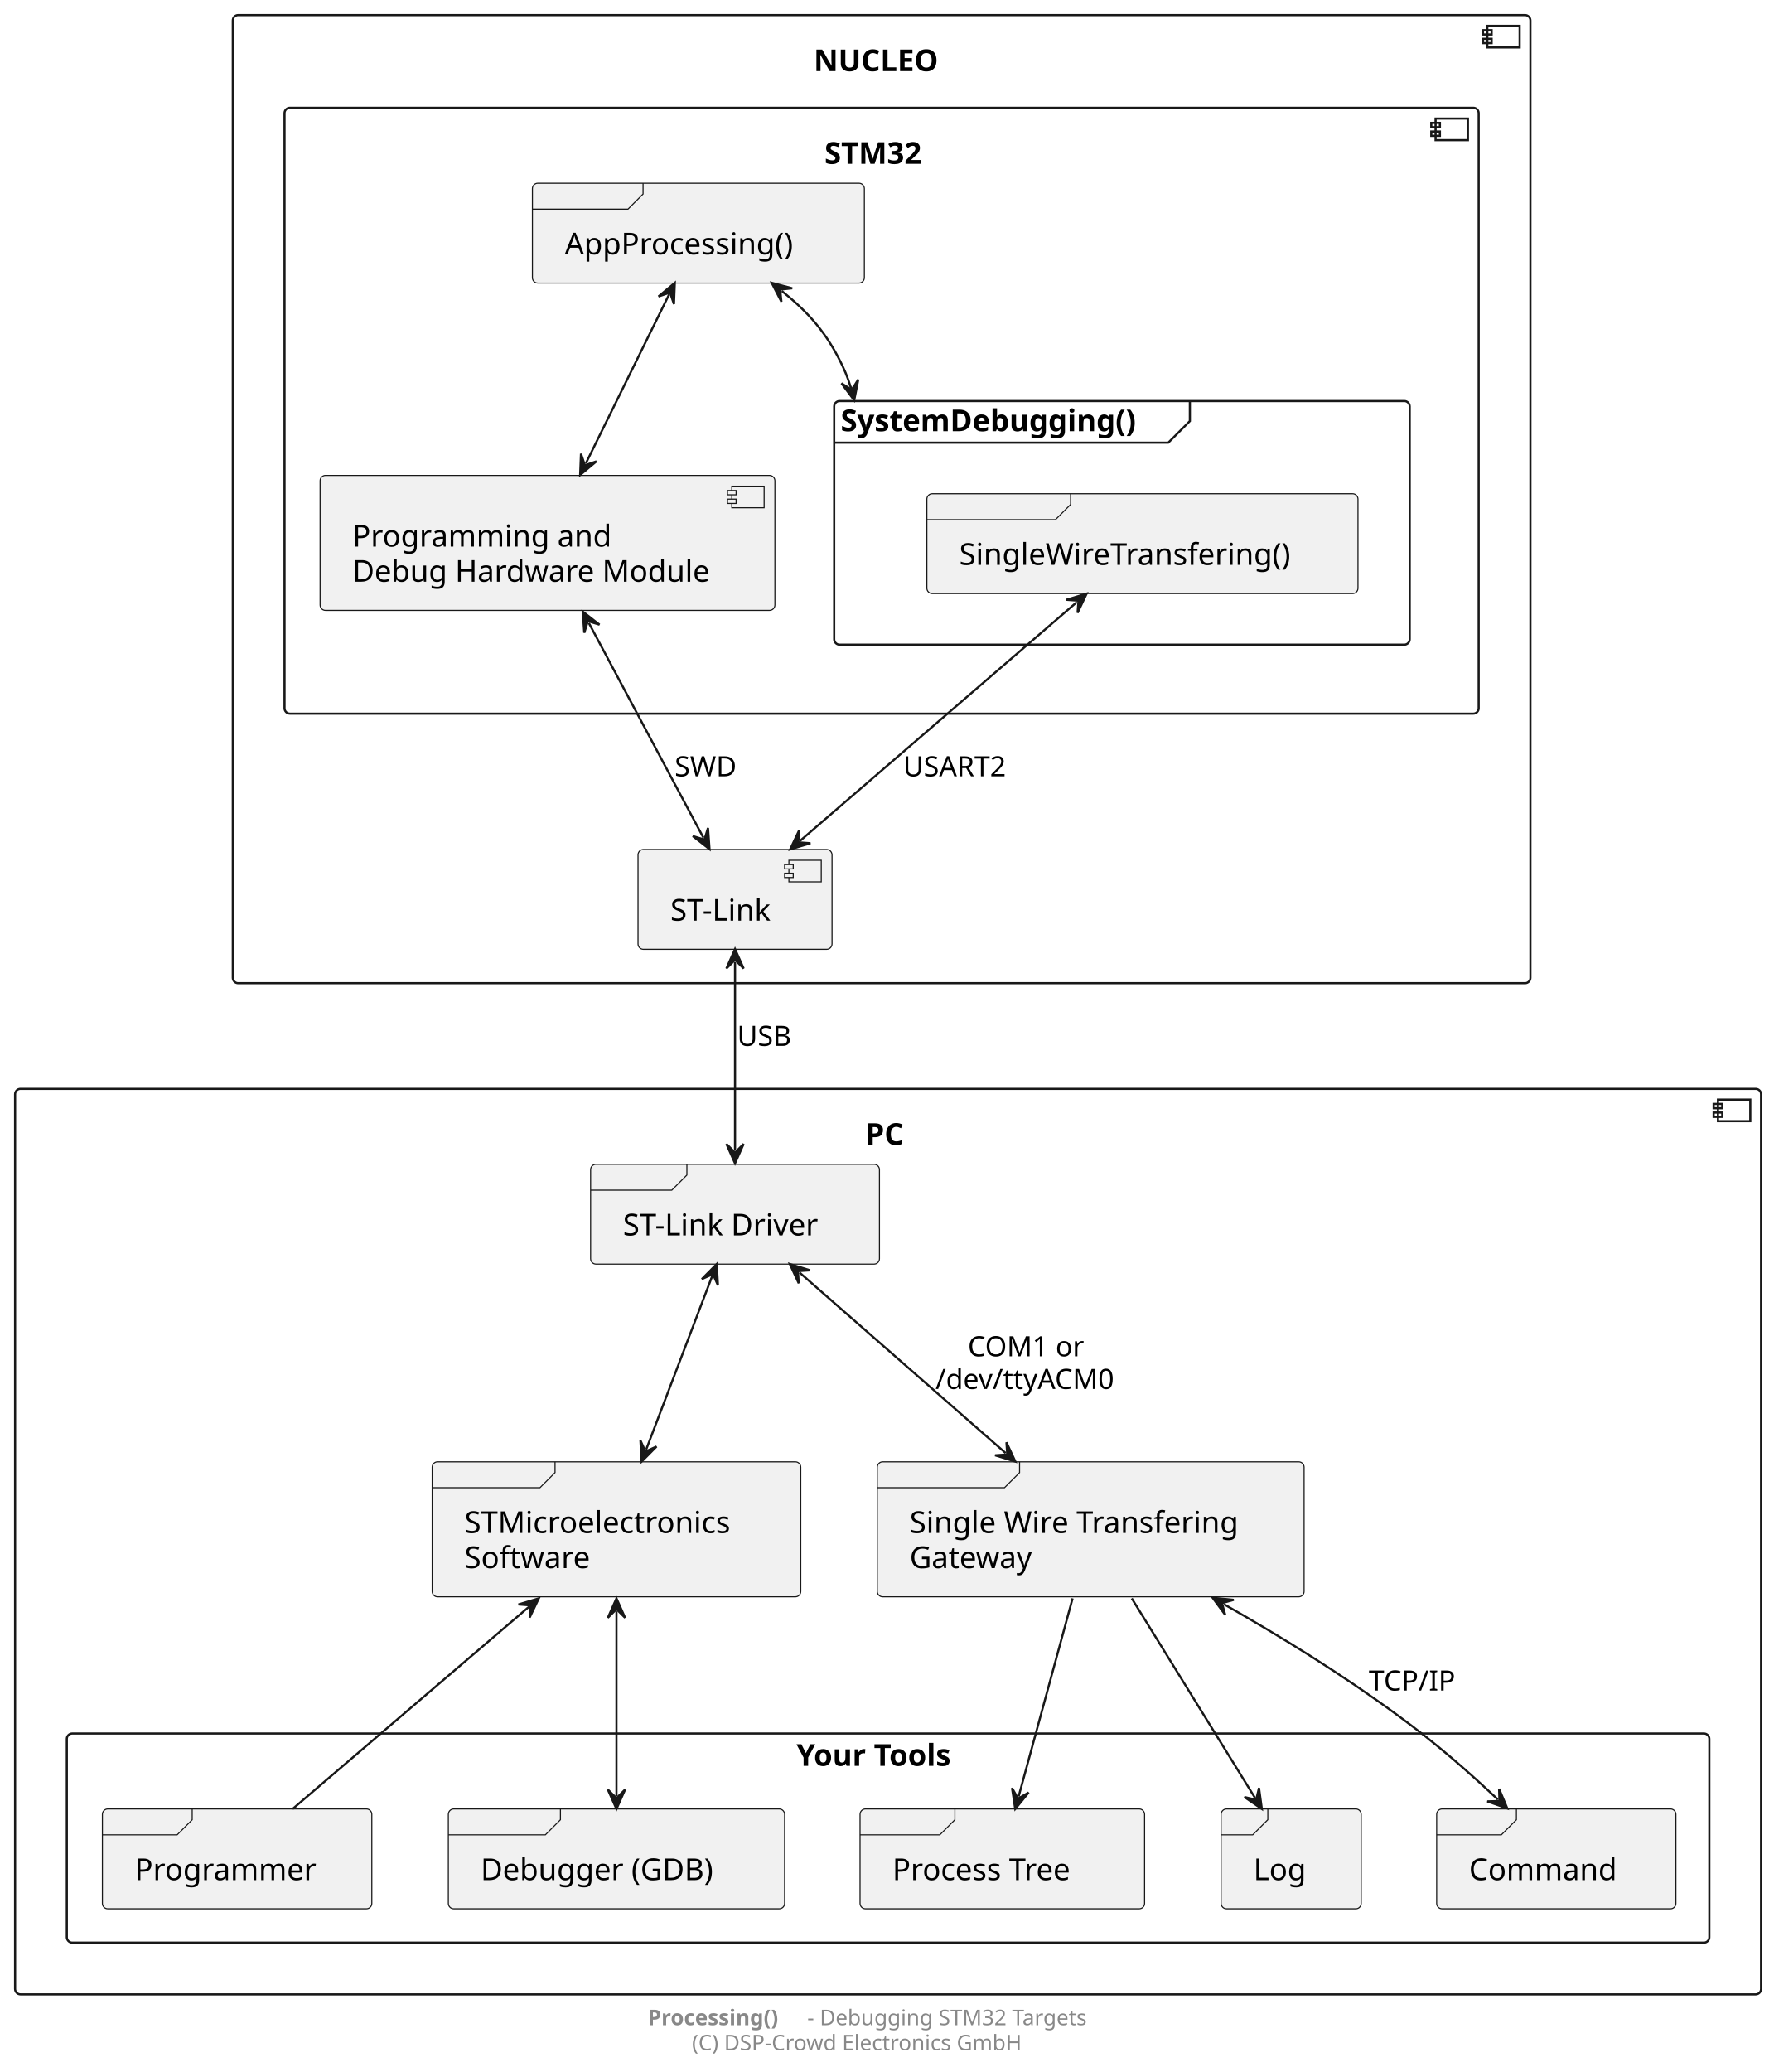
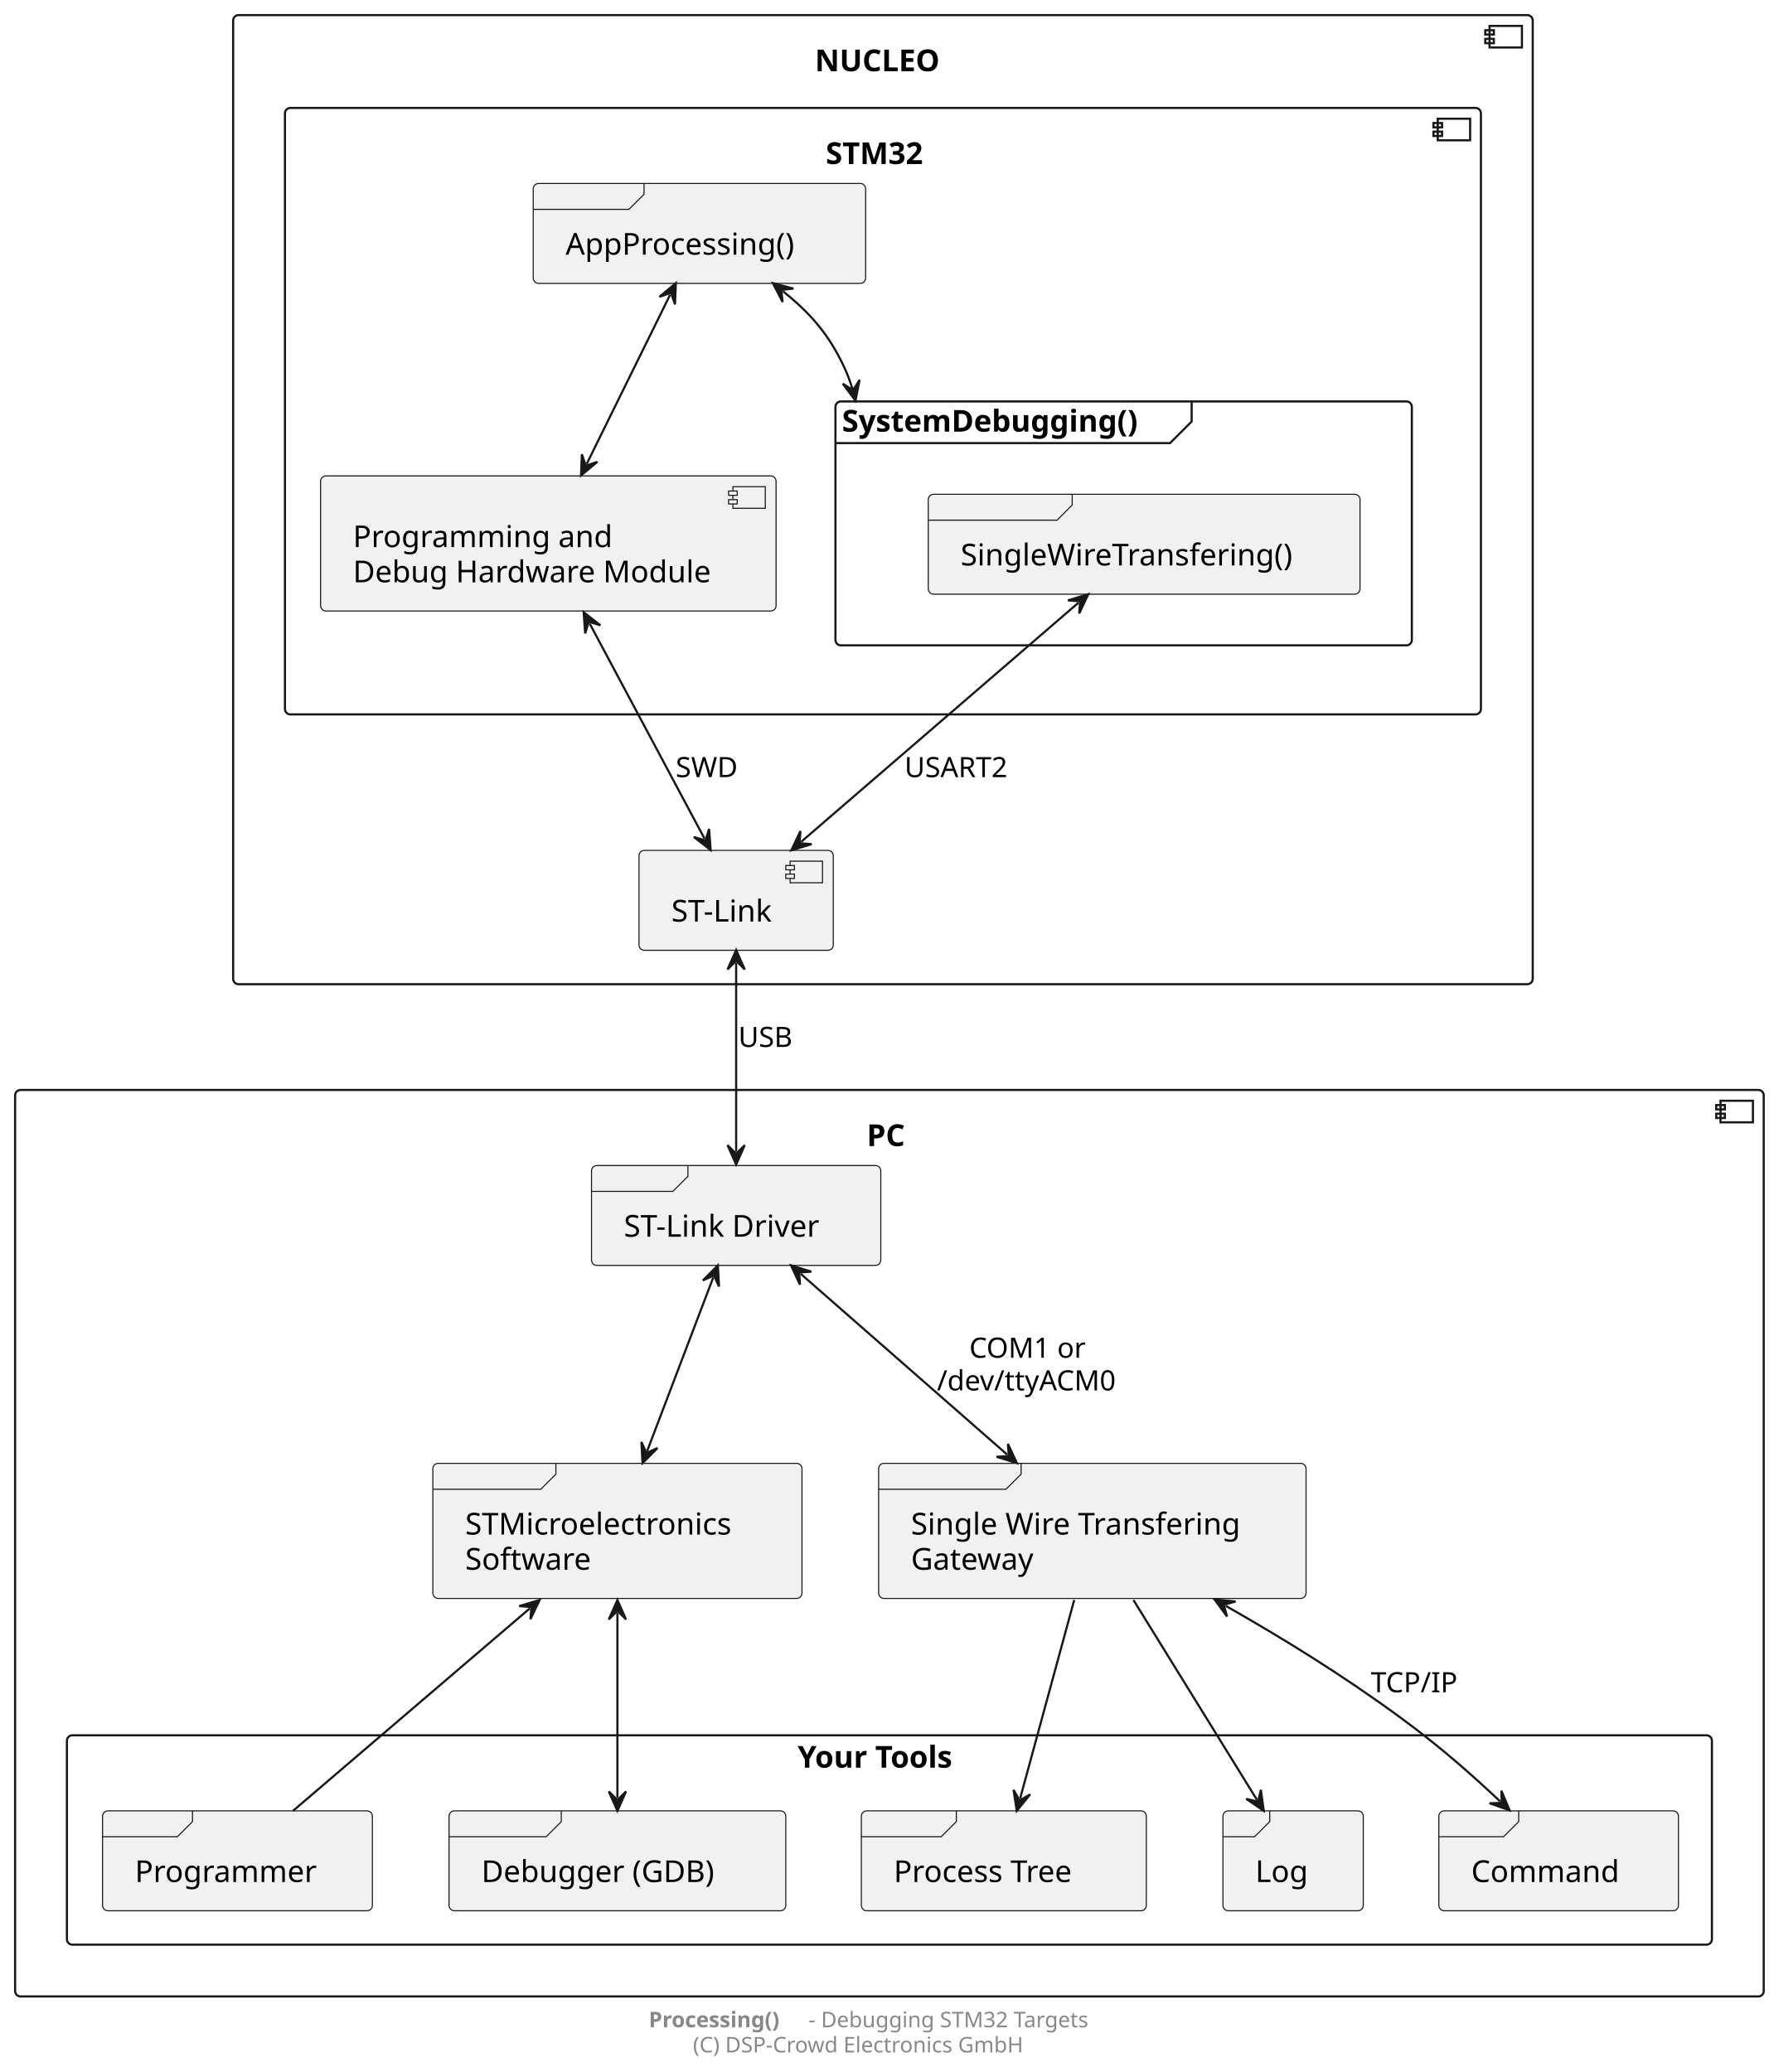
- <svg xmlns="http://www.w3.org/2000/svg" contentStyleType="text/css" height="961px" preserveAspectRatio="none" style="width:823px;height:961px;background:#FFFFFF;" version="1.1" viewBox="0 0 823 961" width="823px" zoomAndPan="magnify">
+ <svg xmlns="http://www.w3.org/2000/svg" contentStyleType="text/css" height="576.6px" preserveAspectRatio="none" style="width:493px;height:576px;background:#FFFFFF;" version="1.1" viewBox="0 0 493 576" width="493.8px" zoomAndPan="magnify">
  <defs />
  <g>
    <g id="cluster_pNuc">
-       <rect fill="none" height="449" rx="2.5" ry="2.5" style="stroke:#181818;stroke-width:1.0;" width="602" x="108" y="7" />
-       <rect fill="none" height="10" style="stroke:#181818;stroke-width:1.0;" width="15" x="690" y="12" />
-       <rect fill="none" height="2" style="stroke:#181818;stroke-width:1.0;" width="4" x="688" y="14" />
-       <rect fill="none" height="2" style="stroke:#181818;stroke-width:1.0;" width="4" x="688" y="18" />
-       <text fill="#000000" font-family="sans-serif" font-size="14" font-weight="bold" lengthAdjust="spacing" textLength="63" x="377.5" y="32.995">NUCLEO</text>
+       <rect fill="none" height="269.4" rx="1.5" ry="1.5" style="stroke:#181818;stroke-width:0.6;" width="361.2" x="64.8" y="4.2" />
+       <rect fill="none" height="6" style="stroke:#181818;stroke-width:0.6;" width="9" x="414" y="7.2" />
+       <rect fill="none" height="1.2" style="stroke:#181818;stroke-width:0.6;" width="2.4" x="412.8" y="8.4" />
+       <rect fill="none" height="1.2" style="stroke:#181818;stroke-width:0.6;" width="2.4" x="412.8" y="10.8" />
+       <text fill="#000000" font-family="sans-serif" font-size="8.4" font-weight="bold" lengthAdjust="spacing" textLength="37.8" x="226.5" y="19.797">NUCLEO</text>
    </g>
    <g id="cluster_STM32">
-       <rect fill="none" height="281" rx="2.5" ry="2.5" style="stroke:#181818;stroke-width:1.0;" width="554" x="132" y="50" />
-       <rect fill="none" height="10" style="stroke:#181818;stroke-width:1.0;" width="15" x="666" y="55" />
-       <rect fill="none" height="2" style="stroke:#181818;stroke-width:1.0;" width="4" x="664" y="57" />
-       <rect fill="none" height="2" style="stroke:#181818;stroke-width:1.0;" width="4" x="664" y="61" />
-       <text fill="#000000" font-family="sans-serif" font-size="14" font-weight="bold" lengthAdjust="spacing" textLength="53" x="382.5" y="75.995">STM32</text>
+       <rect fill="none" height="168.6" rx="1.5" ry="1.5" style="stroke:#181818;stroke-width:0.6;" width="332.4" x="79.2" y="30" />
+       <rect fill="none" height="6" style="stroke:#181818;stroke-width:0.6;" width="9" x="399.6" y="33" />
+       <rect fill="none" height="1.2" style="stroke:#181818;stroke-width:0.6;" width="2.4" x="398.4" y="34.2" />
+       <rect fill="none" height="1.2" style="stroke:#181818;stroke-width:0.6;" width="2.4" x="398.4" y="36.6" />
+       <text fill="#000000" font-family="sans-serif" font-size="8.4" font-weight="bold" lengthAdjust="spacing" textLength="31.8" x="229.5" y="45.597">STM32</text>
    </g>
    <g id="cluster_pSysDbg">
-       <rect fill="none" height="113" rx="2.5" ry="2.5" style="stroke:#181818;stroke-width:1.0;" width="267" x="387" y="186" />
-       <path d="M552,186 L552,195.297 L542,205.297 L387,205.297 " fill="none" style="stroke:#181818;stroke-width:1.0;" />
-       <text fill="#000000" font-family="sans-serif" font-size="14" font-weight="bold" lengthAdjust="spacing" textLength="155" x="390" y="199.995">SystemDebugging()</text>
+       <rect fill="none" height="67.8" rx="1.5" ry="1.5" style="stroke:#181818;stroke-width:0.6;" width="160.2" x="232.2" y="111.6" />
+       <path d="M331.2,111.6 L331.2,117.178 L325.2,123.178 L232.2,123.178 " fill="none" style="stroke:#181818;stroke-width:0.6;" />
+       <text fill="#000000" font-family="sans-serif" font-size="8.4" font-weight="bold" lengthAdjust="spacing" textLength="93" x="234" y="119.997">SystemDebugging()</text>
    </g>
    <g id="cluster_pPc">
-       <rect fill="none" height="420" rx="2.5" ry="2.5" style="stroke:#181818;stroke-width:1.0;" width="810" x="7" y="505" />
-       <rect fill="none" height="10" style="stroke:#181818;stroke-width:1.0;" width="15" x="797" y="510" />
-       <rect fill="none" height="2" style="stroke:#181818;stroke-width:1.0;" width="4" x="795" y="512" />
-       <rect fill="none" height="2" style="stroke:#181818;stroke-width:1.0;" width="4" x="795" y="516" />
-       <text fill="#000000" font-family="sans-serif" font-size="14" font-weight="bold" lengthAdjust="spacing" textLength="21" x="401.5" y="530.995">PC</text>
+       <rect fill="none" height="252" rx="1.5" ry="1.5" style="stroke:#181818;stroke-width:0.6;" width="486" x="4.2" y="303" />
+       <rect fill="none" height="6" style="stroke:#181818;stroke-width:0.6;" width="9" x="478.2" y="306" />
+       <rect fill="none" height="1.2" style="stroke:#181818;stroke-width:0.6;" width="2.4" x="477" y="307.2" />
+       <rect fill="none" height="1.2" style="stroke:#181818;stroke-width:0.6;" width="2.4" x="477" y="309.6" />
+       <text fill="#000000" font-family="sans-serif" font-size="8.4" font-weight="bold" lengthAdjust="spacing" textLength="12.6" x="240.9" y="318.597">PC</text>
    </g>
    <g id="cluster_pTools">
-       <rect fill="none" height="97" rx="2.5" ry="2.5" style="stroke:#181818;stroke-width:1.0;" width="762" x="31" y="804" />
-       <text fill="#000000" font-family="sans-serif" font-size="14" font-weight="bold" lengthAdjust="spacing" textLength="85" x="369.5" y="818.995">Your Tools</text>
+       <rect fill="none" height="58.2" rx="1.5" ry="1.5" style="stroke:#181818;stroke-width:0.6;" width="457.2" x="18.6" y="482.4" />
+       <text fill="#000000" font-family="sans-serif" font-size="8.4" font-weight="bold" lengthAdjust="spacing" textLength="51" x="221.7" y="491.397">Your Tools</text>
    </g>
    <g id="elem_pStLink">
-       <rect fill="#F1F1F1" height="46.297" rx="2.5" ry="2.5" style="stroke:#181818;stroke-width:0.5;" width="90" x="296" y="394" />
-       <rect fill="#F1F1F1" height="10" style="stroke:#181818;stroke-width:0.5;" width="15" x="366" y="399" />
-       <rect fill="#F1F1F1" height="2" style="stroke:#181818;stroke-width:0.5;" width="4" x="364" y="401" />
-       <rect fill="#F1F1F1" height="2" style="stroke:#181818;stroke-width:0.5;" width="4" x="364" y="405" />
-       <text fill="#000000" font-family="sans-serif" font-size="14" lengthAdjust="spacing" textLength="50" x="311" y="426.995">ST-Link</text>
+       <rect fill="#F1F1F1" height="27.778" rx="1.5" ry="1.5" style="stroke:#181818;stroke-width:0.3;" width="54" x="177.6" y="236.4" />
+       <rect fill="#F1F1F1" height="6" style="stroke:#181818;stroke-width:0.3;" width="9" x="219.6" y="239.4" />
+       <rect fill="#F1F1F1" height="1.2" style="stroke:#181818;stroke-width:0.3;" width="2.4" x="218.4" y="240.6" />
+       <rect fill="#F1F1F1" height="1.2" style="stroke:#181818;stroke-width:0.3;" width="2.4" x="218.4" y="243" />
+       <text fill="#000000" font-family="sans-serif" font-size="8.4" lengthAdjust="spacing" textLength="30" x="186.6" y="256.197">ST-Link</text>
    </g>
    <g id="elem_pApp">
-       <rect fill="#F1F1F1" height="46.297" rx="2.5" ry="2.5" style="stroke:#181818;stroke-width:0.5;" width="154" x="247" y="85" />
-       <path d="M298.333,85 L298.333,90 L291.333,97 L247,97 " fill="none" style="stroke:#181818;stroke-width:0.5;" />
-       <text fill="#000000" font-family="sans-serif" font-size="14" lengthAdjust="spacing" textLength="114" x="262" y="117.995">AppProcessing()</text>
+       <rect fill="#F1F1F1" height="27.778" rx="1.5" ry="1.5" style="stroke:#181818;stroke-width:0.3;" width="92.4" x="148.2" y="51" />
+       <path d="M179,51 L179,54 L174.8,58.2 L148.2,58.2 " fill="none" style="stroke:#181818;stroke-width:0.3;" />
+       <text fill="#000000" font-family="sans-serif" font-size="8.4" lengthAdjust="spacing" textLength="68.4" x="157.2" y="70.797">AppProcessing()</text>
    </g>
    <g id="elem_pHwDbg">
-       <rect fill="#F1F1F1" height="62.594" rx="2.5" ry="2.5" style="stroke:#181818;stroke-width:0.5;" width="211" x="148.5" y="220.5" />
-       <rect fill="#F1F1F1" height="10" style="stroke:#181818;stroke-width:0.5;" width="15" x="339.5" y="225.5" />
-       <rect fill="#F1F1F1" height="2" style="stroke:#181818;stroke-width:0.5;" width="4" x="337.5" y="227.5" />
-       <rect fill="#F1F1F1" height="2" style="stroke:#181818;stroke-width:0.5;" width="4" x="337.5" y="231.5" />
-       <text fill="#000000" font-family="sans-serif" font-size="14" lengthAdjust="spacing" textLength="122" x="163.5" y="253.495">Programming and</text>
-       <text fill="#000000" font-family="sans-serif" font-size="14" lengthAdjust="spacing" textLength="171" x="163.5" y="269.792">Debug Hardware Module</text>
+       <rect fill="#F1F1F1" height="37.556" rx="1.5" ry="1.5" style="stroke:#181818;stroke-width:0.3;" width="126.6" x="89.1" y="132.3" />
+       <rect fill="#F1F1F1" height="6" style="stroke:#181818;stroke-width:0.3;" width="9" x="203.7" y="135.3" />
+       <rect fill="#F1F1F1" height="1.2" style="stroke:#181818;stroke-width:0.3;" width="2.4" x="202.5" y="136.5" />
+       <rect fill="#F1F1F1" height="1.2" style="stroke:#181818;stroke-width:0.3;" width="2.4" x="202.5" y="138.9" />
+       <text fill="#000000" font-family="sans-serif" font-size="8.4" lengthAdjust="spacing" textLength="73.2" x="98.1" y="152.097">Programming and</text>
+       <text fill="#000000" font-family="sans-serif" font-size="8.4" lengthAdjust="spacing" textLength="102.6" x="98.1" y="161.875">Debug Hardware Module</text>
    </g>
    <g id="elem_pSwt">
-       <rect fill="#F1F1F1" height="46.297" rx="2.5" ry="2.5" style="stroke:#181818;stroke-width:0.5;" width="200" x="430" y="229" />
-       <path d="M496.667,229 L496.667,234 L489.667,241 L430,241 " fill="none" style="stroke:#181818;stroke-width:0.5;" />
-       <text fill="#000000" font-family="sans-serif" font-size="14" lengthAdjust="spacing" textLength="160" x="445" y="261.995">SingleWireTransfering()</text>
+       <rect fill="#F1F1F1" height="27.778" rx="1.5" ry="1.5" style="stroke:#181818;stroke-width:0.3;" width="120" x="258" y="137.4" />
+       <path d="M298,137.4 L298,140.4 L293.8,144.6 L258,144.6 " fill="none" style="stroke:#181818;stroke-width:0.3;" />
+       <text fill="#000000" font-family="sans-serif" font-size="8.4" lengthAdjust="spacing" textLength="96" x="267" y="157.197">SingleWireTransfering()</text>
    </g>
    <g id="elem_pDrv">
-       <rect fill="#F1F1F1" height="46.297" rx="2.5" ry="2.5" style="stroke:#181818;stroke-width:0.5;" width="134" x="274" y="540" />
-       <path d="M318.667,540 L318.667,545 L311.667,552 L274,552 " fill="none" style="stroke:#181818;stroke-width:0.5;" />
-       <text fill="#000000" font-family="sans-serif" font-size="14" lengthAdjust="spacing" textLength="94" x="289" y="572.995">ST-Link Driver</text>
+       <rect fill="#F1F1F1" height="27.778" rx="1.5" ry="1.5" style="stroke:#181818;stroke-width:0.3;" width="80.4" x="164.4" y="324" />
+       <path d="M191.2,324 L191.2,327 L187,331.2 L164.4,331.2 " fill="none" style="stroke:#181818;stroke-width:0.3;" />
+       <text fill="#000000" font-family="sans-serif" font-size="8.4" lengthAdjust="spacing" textLength="56.4" x="173.4" y="343.797">ST-Link Driver</text>
    </g>
    <g id="elem_pGw">
-       <rect fill="#F1F1F1" height="62.594" rx="2.5" ry="2.5" style="stroke:#181818;stroke-width:0.5;" width="198" x="407" y="678" />
-       <path d="M473,678 L473,683 L466,690 L407,690 " fill="none" style="stroke:#181818;stroke-width:0.5;" />
-       <text fill="#000000" font-family="sans-serif" font-size="14" lengthAdjust="spacing" textLength="158" x="422" y="710.995">Single Wire Transfering</text>
-       <text fill="#000000" font-family="sans-serif" font-size="14" lengthAdjust="spacing" textLength="59" x="422" y="727.292">Gateway</text>
+       <rect fill="#F1F1F1" height="37.556" rx="1.5" ry="1.5" style="stroke:#181818;stroke-width:0.3;" width="118.8" x="244.2" y="406.8" />
+       <path d="M283.8,406.8 L283.8,409.8 L279.6,414 L244.2,414 " fill="none" style="stroke:#181818;stroke-width:0.3;" />
+       <text fill="#000000" font-family="sans-serif" font-size="8.4" lengthAdjust="spacing" textLength="94.8" x="253.2" y="426.597">Single Wire Transfering</text>
+       <text fill="#000000" font-family="sans-serif" font-size="8.4" lengthAdjust="spacing" textLength="35.4" x="253.2" y="436.375">Gateway</text>
    </g>
    <g id="elem_pStSw">
-       <rect fill="#F1F1F1" height="62.594" rx="2.5" ry="2.5" style="stroke:#181818;stroke-width:0.5;" width="171" x="200.5" y="678" />
-       <path d="M257.5,678 L257.5,683 L250.5,690 L200.5,690 " fill="none" style="stroke:#181818;stroke-width:0.5;" />
-       <text fill="#000000" font-family="sans-serif" font-size="14" lengthAdjust="spacing" textLength="131" x="215.5" y="710.995">STMicroelectronics</text>
-       <text fill="#000000" font-family="sans-serif" font-size="14" lengthAdjust="spacing" textLength="60" x="215.5" y="727.292">Software</text>
+       <rect fill="#F1F1F1" height="37.556" rx="1.5" ry="1.5" style="stroke:#181818;stroke-width:0.3;" width="102.6" x="120.3" y="406.8" />
+       <path d="M154.5,406.8 L154.5,409.8 L150.3,414 L120.3,414 " fill="none" style="stroke:#181818;stroke-width:0.3;" />
+       <text fill="#000000" font-family="sans-serif" font-size="8.4" lengthAdjust="spacing" textLength="78.6" x="129.3" y="426.597">STMicroelectronics</text>
+       <text fill="#000000" font-family="sans-serif" font-size="8.4" lengthAdjust="spacing" textLength="36" x="129.3" y="436.375">Software</text>
    </g>
    <g id="elem_pProg">
-       <rect fill="#F1F1F1" height="46.297" rx="2.5" ry="2.5" style="stroke:#181818;stroke-width:0.5;" width="125" x="47.5" y="839" />
-       <path d="M89.167,839 L89.167,844 L82.167,851 L47.5,851 " fill="none" style="stroke:#181818;stroke-width:0.5;" />
-       <text fill="#000000" font-family="sans-serif" font-size="14" lengthAdjust="spacing" textLength="85" x="62.5" y="871.995">Programmer</text>
+       <rect fill="#F1F1F1" height="27.778" rx="1.5" ry="1.5" style="stroke:#181818;stroke-width:0.3;" width="75" x="28.5" y="503.4" />
+       <path d="M53.5,503.4 L53.5,506.4 L49.3,510.6 L28.5,510.6 " fill="none" style="stroke:#181818;stroke-width:0.3;" />
+       <text fill="#000000" font-family="sans-serif" font-size="8.4" lengthAdjust="spacing" textLength="51" x="37.5" y="523.197">Programmer</text>
    </g>
    <g id="elem_pDbg">
-       <rect fill="#F1F1F1" height="46.297" rx="2.5" ry="2.5" style="stroke:#181818;stroke-width:0.5;" width="156" x="208" y="839" />
-       <path d="M260,839 L260,844 L253,851 L208,851 " fill="none" style="stroke:#181818;stroke-width:0.5;" />
-       <text fill="#000000" font-family="sans-serif" font-size="14" lengthAdjust="spacing" textLength="116" x="223" y="871.995">Debugger (GDB)</text>
+       <rect fill="#F1F1F1" height="27.778" rx="1.5" ry="1.5" style="stroke:#181818;stroke-width:0.3;" width="93.6" x="124.8" y="503.4" />
+       <path d="M156,503.4 L156,506.4 L151.8,510.6 L124.8,510.6 " fill="none" style="stroke:#181818;stroke-width:0.3;" />
+       <text fill="#000000" font-family="sans-serif" font-size="8.4" lengthAdjust="spacing" textLength="69.6" x="133.8" y="523.197">Debugger (GDB)</text>
    </g>
    <g id="elem_pTree">
-       <rect fill="#F1F1F1" height="46.297" rx="2.5" ry="2.5" style="stroke:#181818;stroke-width:0.5;" width="132" x="399" y="839" />
-       <path d="M443,839 L443,844 L436,851 L399,851 " fill="none" style="stroke:#181818;stroke-width:0.5;" />
-       <text fill="#000000" font-family="sans-serif" font-size="14" lengthAdjust="spacing" textLength="92" x="414" y="871.995">Process Tree</text>
+       <rect fill="#F1F1F1" height="27.778" rx="1.5" ry="1.5" style="stroke:#181818;stroke-width:0.3;" width="79.2" x="239.4" y="503.4" />
+       <path d="M265.8,503.4 L265.8,506.4 L261.6,510.6 L239.4,510.6 " fill="none" style="stroke:#181818;stroke-width:0.3;" />
+       <text fill="#000000" font-family="sans-serif" font-size="8.4" lengthAdjust="spacing" textLength="55.2" x="248.4" y="523.197">Process Tree</text>
    </g>
    <g id="elem_pLog">
-       <rect fill="#F1F1F1" height="46.297" rx="2.5" ry="2.5" style="stroke:#181818;stroke-width:0.5;" width="65" x="566.5" y="839" />
-       <path d="M588.167,839 L588.167,844 L581.167,851 L566.5,851 " fill="none" style="stroke:#181818;stroke-width:0.5;" />
-       <text fill="#000000" font-family="sans-serif" font-size="14" lengthAdjust="spacing" textLength="25" x="581.5" y="871.995">Log</text>
+       <rect fill="#F1F1F1" height="27.778" rx="1.5" ry="1.5" style="stroke:#181818;stroke-width:0.3;" width="39" x="339.9" y="503.4" />
+       <path d="M352.9,503.4 L352.9,506.4 L348.7,510.6 L339.9,510.6 " fill="none" style="stroke:#181818;stroke-width:0.3;" />
+       <text fill="#000000" font-family="sans-serif" font-size="8.4" lengthAdjust="spacing" textLength="15" x="348.9" y="523.197">Log</text>
    </g>
    <g id="elem_pCmd">
-       <rect fill="#F1F1F1" height="46.297" rx="2.5" ry="2.5" style="stroke:#181818;stroke-width:0.5;" width="111" x="666.5" y="839" />
-       <path d="M703.5,839 L703.5,844 L696.5,851 L666.5,851 " fill="none" style="stroke:#181818;stroke-width:0.5;" />
-       <text fill="#000000" font-family="sans-serif" font-size="14" lengthAdjust="spacing" textLength="71" x="681.5" y="871.995">Command</text>
+       <rect fill="#F1F1F1" height="27.778" rx="1.5" ry="1.5" style="stroke:#181818;stroke-width:0.3;" width="66.6" x="399.9" y="503.4" />
+       <path d="M422.1,503.4 L422.1,506.4 L417.9,510.6 L399.9,510.6 " fill="none" style="stroke:#181818;stroke-width:0.3;" />
+       <text fill="#000000" font-family="sans-serif" font-size="8.4" lengthAdjust="spacing" textLength="42.6" x="408.9" y="523.197">Command</text>
    </g>
    <g id="link_pApp_pHwDbg">
-       <path d="M310.407,136.572 C298.607,160.512 285.021,188.058 271.801,214.898 " fill="none" id="pApp-pHwDbg" style="stroke:#181818;stroke-width:1.0;" />
-       <polygon fill="#181818" points="313.06,131.19,305.493,137.494,310.849,135.675,312.669,141.031,313.06,131.19" style="stroke:#181818;stroke-width:1.0;" />
-       <polygon fill="#181818" points="269.15,220.28,276.715,213.974,271.359,215.795,269.538,210.439,269.15,220.28" style="stroke:#181818;stroke-width:1.0;" />
+       <path d="M186.244,81.943 C179.164,96.307 171.013,112.835 163.081,128.939 " fill="none" id="pApp-pHwDbg" style="stroke:#181818;stroke-width:0.6;" />
+       <polygon fill="#181818" points="187.836,78.714,183.296,82.496,186.51,81.405,187.601,84.619,187.836,78.714" style="stroke:#181818;stroke-width:0.6;" />
+       <polygon fill="#181818" points="161.49,132.168,166.029,128.384,162.816,129.477,161.723,126.263,161.49,132.168" style="stroke:#181818;stroke-width:0.6;" />
    </g>
    <g id="link_pApp_pSysDbg">
-       <path d="M362.694,134.942 C375.364,145.143 383.75,154.63 391,170 C392.863,173.947 394.333,178.127 395.478,182.424 C395.764,183.498 394.702,178.728 394.949,179.816 " fill="none" id="pApp-pSysDbg" style="stroke:#181818;stroke-width:1.0;" />
-       <polygon fill="#181818" points="358.02,131.18,362.522,139.94,361.915,134.315,367.539,133.708,358.02,131.18" style="stroke:#181818;stroke-width:1.0;" />
-       <polygon fill="#181818" points="396.277,185.667,398.185,176.004,395.17,180.791,390.384,177.776,396.277,185.667" style="stroke:#181818;stroke-width:1.0;" />
+       <path d="M217.616,80.966 C225.218,87.085 230.25,92.778 234.6,102 C235.718,104.368 236.6,106.876 237.287,109.454 C237.459,110.099 236.821,107.237 236.969,107.889 " fill="none" id="pApp-pSysDbg" style="stroke:#181818;stroke-width:0.6;" />
+       <polygon fill="#181818" points="214.812,78.708,217.513,83.964,217.149,80.589,220.523,80.225,214.812,78.708" style="stroke:#181818;stroke-width:0.6;" />
+       <polygon fill="#181818" points="237.767,111.4,238.911,105.603,237.102,108.475,234.23,106.665,237.767,111.4" style="stroke:#181818;stroke-width:0.6;" />
    </g>
    <g id="link_pSwt_pStLink">
-       <path d="M499.576,279.239 C463.376,310.459 407.144,358.962 371.114,390.032 " fill="none" id="pSwt-pStLink" style="stroke:#181818;stroke-width:1.0;" />
-       <polygon fill="#181818" points="504.12,275.32,494.692,278.169,500.334,278.586,499.917,284.227,504.12,275.32" style="stroke:#181818;stroke-width:1.0;" />
-       <polygon fill="#181818" points="366.57,393.95,375.998,391.102,370.356,390.685,370.774,385.043,366.57,393.95" style="stroke:#181818;stroke-width:1.0;" />
-       <text fill="#000000" font-family="sans-serif" font-size="13" lengthAdjust="spacing" textLength="51" x="419" y="360.067">USART2</text>
+       <path d="M299.746,167.543 C278.026,186.275 244.286,215.377 222.668,234.019 " fill="none" id="pSwt-pStLink" style="stroke:#181818;stroke-width:0.6;" />
+       <polygon fill="#181818" points="302.472,165.192,296.815,166.901,300.2,167.151,299.95,170.536,302.472,165.192" style="stroke:#181818;stroke-width:0.6;" />
+       <polygon fill="#181818" points="219.942,236.37,225.599,234.661,222.214,234.411,222.464,231.026,219.942,236.37" style="stroke:#181818;stroke-width:0.6;" />
+       <text fill="#000000" font-family="sans-serif" font-size="7.8" lengthAdjust="spacing" textLength="30.6" x="251.4" y="216.04">USART2</text>
    </g>
    <g id="link_pHwDbg_pStLink">
-       <path d="M273.185,288.953 C290.315,321.043 311.145,360.067 326.345,388.547 " fill="none" id="pHwDbg-pStLink" style="stroke:#181818;stroke-width:1.0;" />
-       <polygon fill="#181818" points="270.36,283.66,271.07,293.483,272.715,288.071,278.127,289.716,270.36,283.66" style="stroke:#181818;stroke-width:1.0;" />
-       <polygon fill="#181818" points="329.17,393.84,328.461,384.017,326.816,389.429,321.404,387.783,329.17,393.84" style="stroke:#181818;stroke-width:1.0;" />
-       <text fill="#000000" font-family="sans-serif" font-size="13" lengthAdjust="spacing" textLength="30" x="313" y="360.067">SWD</text>
+       <path d="M163.911,173.372 C174.189,192.626 186.687,216.04 195.807,233.128 " fill="none" id="pHwDbg-pStLink" style="stroke:#181818;stroke-width:0.6;" />
+       <polygon fill="#181818" points="162.216,170.196,162.642,176.09,163.629,172.843,166.876,173.83,162.216,170.196" style="stroke:#181818;stroke-width:0.6;" />
+       <polygon fill="#181818" points="197.502,236.304,197.077,230.41,196.089,233.657,192.842,232.67,197.502,236.304" style="stroke:#181818;stroke-width:0.6;" />
+       <text fill="#000000" font-family="sans-serif" font-size="7.8" lengthAdjust="spacing" textLength="18" x="187.8" y="216.04">SWD</text>
    </g>
    <g id="link_pDrv_pStSw">
-       <path d="M330.396,591.868 C321.056,616.408 310.235,644.833 299.785,672.283 " fill="none" id="pDrv-pStSw" style="stroke:#181818;stroke-width:1.0;" />
-       <polygon fill="#181818" points="332.53,586.26,325.59,593.249,330.751,590.933,333.067,596.094,332.53,586.26" style="stroke:#181818;stroke-width:1.0;" />
-       <polygon fill="#181818" points="297.65,677.89,304.59,670.902,299.429,673.217,297.114,668.056,297.65,677.89" style="stroke:#181818;stroke-width:1.0;" />
+       <path d="M198.237,355.12 C192.633,369.844 186.141,386.9 179.871,403.37 " fill="none" id="pDrv-pStSw" style="stroke:#181818;stroke-width:0.6;" />
+       <polygon fill="#181818" points="199.518,351.756,195.354,355.949,198.451,354.56,199.84,357.656,199.518,351.756" style="stroke:#181818;stroke-width:0.6;" />
+       <polygon fill="#181818" points="178.59,406.734,182.754,402.541,179.657,403.93,178.268,400.834,178.59,406.734" style="stroke:#181818;stroke-width:0.6;" />
    </g>
    <g id="link_pDrv_pGw">
-       <path d="M370.934,590.213 C398.954,614.753 435.186,646.487 466.536,673.937 " fill="none" id="pDrv-pGw" style="stroke:#181818;stroke-width:1.0;" />
-       <polygon fill="#181818" points="366.42,586.26,370.555,595.199,370.181,589.554,375.826,589.181,366.42,586.26" style="stroke:#181818;stroke-width:1.0;" />
-       <polygon fill="#181818" points="471.05,677.89,466.914,668.952,467.288,674.596,461.644,674.971,471.05,677.89" style="stroke:#181818;stroke-width:1.0;" />
-       <text fill="#000000" font-family="sans-serif" font-size="13" lengthAdjust="spacing" textLength="55" x="449" y="629.067">COM1 or</text>
-       <text fill="#000000" font-family="sans-serif" font-size="13" lengthAdjust="spacing" textLength="85" x="434" y="644.2">/dev/ttyACM0</text>
+       <path d="M222.56,354.128 C239.372,368.852 261.111,387.892 279.921,404.363 " fill="none" id="pDrv-pGw" style="stroke:#181818;stroke-width:0.6;" />
+       <polygon fill="#181818" points="219.852,351.756,222.333,357.119,222.109,353.733,225.495,353.508,219.852,351.756" style="stroke:#181818;stroke-width:0.6;" />
+       <polygon fill="#181818" points="282.63,406.734,280.148,401.371,280.373,404.758,276.986,404.982,282.63,406.734" style="stroke:#181818;stroke-width:0.6;" />
+       <text fill="#000000" font-family="sans-serif" font-size="7.8" lengthAdjust="spacing" textLength="33" x="269.4" y="377.44">COM1 or</text>
+       <text fill="#000000" font-family="sans-serif" font-size="7.8" lengthAdjust="spacing" textLength="51" x="260.4" y="386.52">/dev/ttyACM0</text>
    </g>
    <g id="link_pGw_pTree">
-       <path d="M497.6,741.32 C489.69,770.39 479.587,807.441 472.567,833.211 " fill="none" id="pGw-to-pTree" style="stroke:#181818;stroke-width:1.0;" />
-       <polygon fill="#181818" points="470.99,839,477.215,831.368,472.304,834.176,469.496,829.265,470.99,839" style="stroke:#181818;stroke-width:1.0;" />
+       <path d="M298.56,444.792 C293.814,462.234 287.752,484.465 283.54,499.927 " fill="none" id="pGw-to-pTree" style="stroke:#181818;stroke-width:0.6;" />
+       <polygon fill="#181818" points="282.594,503.4,286.329,498.821,283.382,500.505,281.698,497.559,282.594,503.4" style="stroke:#181818;stroke-width:0.6;" />
    </g>
    <g id="link_pGw_pLog">
-       <path d="M525.04,741.32 C543.01,770.39 566.327,808.125 582.247,833.895 " fill="none" id="pGw-to-pLog" style="stroke:#181818;stroke-width:1.0;" />
-       <polygon fill="#181818" points="585.4,839,584.073,829.241,582.772,834.746,577.267,833.446,585.4,839" style="stroke:#181818;stroke-width:1.0;" />
+       <path d="M315.024,444.792 C325.806,462.234 339.796,484.875 349.348,500.337 " fill="none" id="pGw-to-pLog" style="stroke:#181818;stroke-width:0.6;" />
+       <polygon fill="#181818" points="351.24,503.4,350.444,497.545,349.663,500.848,346.36,500.067,351.24,503.4" style="stroke:#181818;stroke-width:0.6;" />
    </g>
    <g id="link_pGw_pCmd">
-       <path d="M567.773,744.01 C594.713,759.36 621.72,775.97 649,796 C666.78,809.05 680.962,821.496 694.913,834.636 " fill="none" id="pGw-pCmd" style="stroke:#181818;stroke-width:1.0;" />
-       <polygon fill="#181818" points="562.56,741.04,568.399,748.971,566.904,743.515,572.36,742.02,562.56,741.04" style="stroke:#181818;stroke-width:1.0;" />
-       <polygon fill="#181818" points="699.28,838.75,695.471,829.667,695.64,835.322,689.986,835.491,699.28,838.75" style="stroke:#181818;stroke-width:1.0;" />
-       <text fill="#000000" font-family="sans-serif" font-size="13" lengthAdjust="spacing" textLength="39" x="635" y="784.067">TCP/IP</text>
+       <path d="M340.664,446.406 C356.828,455.616 373.032,465.582 389.4,477.6 C400.068,485.43 408.577,492.898 416.947,500.782 " fill="none" id="pGw-pCmd" style="stroke:#181818;stroke-width:0.6;" />
+       <polygon fill="#181818" points="337.536,444.624,341.04,449.383,340.143,446.109,343.416,445.212,337.536,444.624" style="stroke:#181818;stroke-width:0.6;" />
+       <polygon fill="#181818" points="419.568,503.25,417.283,497.8,417.384,501.193,413.992,501.295,419.568,503.25" style="stroke:#181818;stroke-width:0.6;" />
+       <text fill="#000000" font-family="sans-serif" font-size="7.8" lengthAdjust="spacing" textLength="23.4" x="381" y="470.44">TCP/IP</text>
    </g>
    <g id="link_pStSw_pProg">
-       <path d="M245.4,745.22 C211.41,774.29 165.86,813.23 135.73,839 " fill="none" id="pStSw-backto-pProg" style="stroke:#181818;stroke-width:1.0;" />
-       <polygon fill="#181818" points="249.96,741.32,240.52,744.13,246.16,744.57,245.72,750.21,249.96,741.32" style="stroke:#181818;stroke-width:1.0;" />
+       <path d="M147.24,447.132 C126.846,464.574 99.516,487.938 81.438,503.4 " fill="none" id="pStSw-backto-pProg" style="stroke:#181818;stroke-width:0.6;" />
+       <polygon fill="#181818" points="149.976,444.792,144.312,446.478,147.696,446.742,147.432,450.126,149.976,444.792" style="stroke:#181818;stroke-width:0.6;" />
    </g>
    <g id="link_pStSw_pDbg">
-       <path d="M286,747.32 C286,776.39 286,807.23 286,833 " fill="none" id="pStSw-pDbg" style="stroke:#181818;stroke-width:1.0;" />
-       <polygon fill="#181818" points="286,741.32,282,750.32,286,746.32,290,750.32,286,741.32" style="stroke:#181818;stroke-width:1.0;" />
-       <polygon fill="#181818" points="286,839,290,830,286,834,282,830,286,839" style="stroke:#181818;stroke-width:1.0;" />
+       <path d="M171.6,448.392 C171.6,465.834 171.6,484.338 171.6,499.8 " fill="none" id="pStSw-pDbg" style="stroke:#181818;stroke-width:0.6;" />
+       <polygon fill="#181818" points="171.6,444.792,169.2,450.192,171.6,447.792,174,450.192,171.6,444.792" style="stroke:#181818;stroke-width:0.6;" />
+       <polygon fill="#181818" points="171.6,503.4,174,498,171.6,500.4,169.2,498,171.6,503.4" style="stroke:#181818;stroke-width:0.6;" />
    </g>
    <g id="link_pStLink_pDrv">
-       <path d="M341,446.18 C341,473.17 341,506.45 341,533.55 " fill="none" id="pStLink-pDrv" style="stroke:#181818;stroke-width:1.0;" />
-       <polygon fill="#181818" points="341,440.18,337,449.18,341,445.18,345,449.18,341,440.18" style="stroke:#181818;stroke-width:1.0;" />
-       <polygon fill="#181818" points="341,539.55,345,530.55,341,534.55,337,530.55,341,539.55" style="stroke:#181818;stroke-width:1.0;" />
-       <text fill="#000000" font-family="sans-serif" font-size="13" lengthAdjust="spacing" textLength="28" x="342" y="485.067">USB</text>
+       <path d="M204.6,267.708 C204.6,283.902 204.6,303.87 204.6,320.13 " fill="none" id="pStLink-pDrv" style="stroke:#181818;stroke-width:0.6;" />
+       <polygon fill="#181818" points="204.6,264.108,202.2,269.508,204.6,267.108,207,269.508,204.6,264.108" style="stroke:#181818;stroke-width:0.6;" />
+       <polygon fill="#181818" points="204.6,323.73,207,318.33,204.6,320.73,202.2,318.33,204.6,323.73" style="stroke:#181818;stroke-width:0.6;" />
+       <text fill="#000000" font-family="sans-serif" font-size="7.8" lengthAdjust="spacing" textLength="16.8" x="205.2" y="291.04">USB</text>
    </g>
-     <text fill="#888888" font-family="sans-serif" font-size="10" font-weight="bold" lengthAdjust="spacing" textLength="71" x="300.5" y="939.282">Processing()</text>
-     <text fill="#888888" font-family="sans-serif" font-size="10" lengthAdjust="spacing" textLength="134" x="374.5" y="939.282">- Debugging STM32 Targets</text>
-     <text fill="#888888" font-family="sans-serif" font-size="10" lengthAdjust="spacing" textLength="167" x="321" y="950.923">(C) DSP-Crowd Electronics GmbH</text>
+     <text fill="#888888" font-family="sans-serif" font-size="6" font-weight="bold" lengthAdjust="spacing" textLength="42.6" x="180.3" y="563.569">Processing()</text>
+     <text fill="#888888" font-family="sans-serif" font-size="6" lengthAdjust="spacing" textLength="80.4" x="224.7" y="563.569">- Debugging STM32 Targets</text>
+     <text fill="#888888" font-family="sans-serif" font-size="6" lengthAdjust="spacing" textLength="100.2" x="192.6" y="570.554">(C) DSP-Crowd Electronics GmbH</text>
  </g>
</svg>
